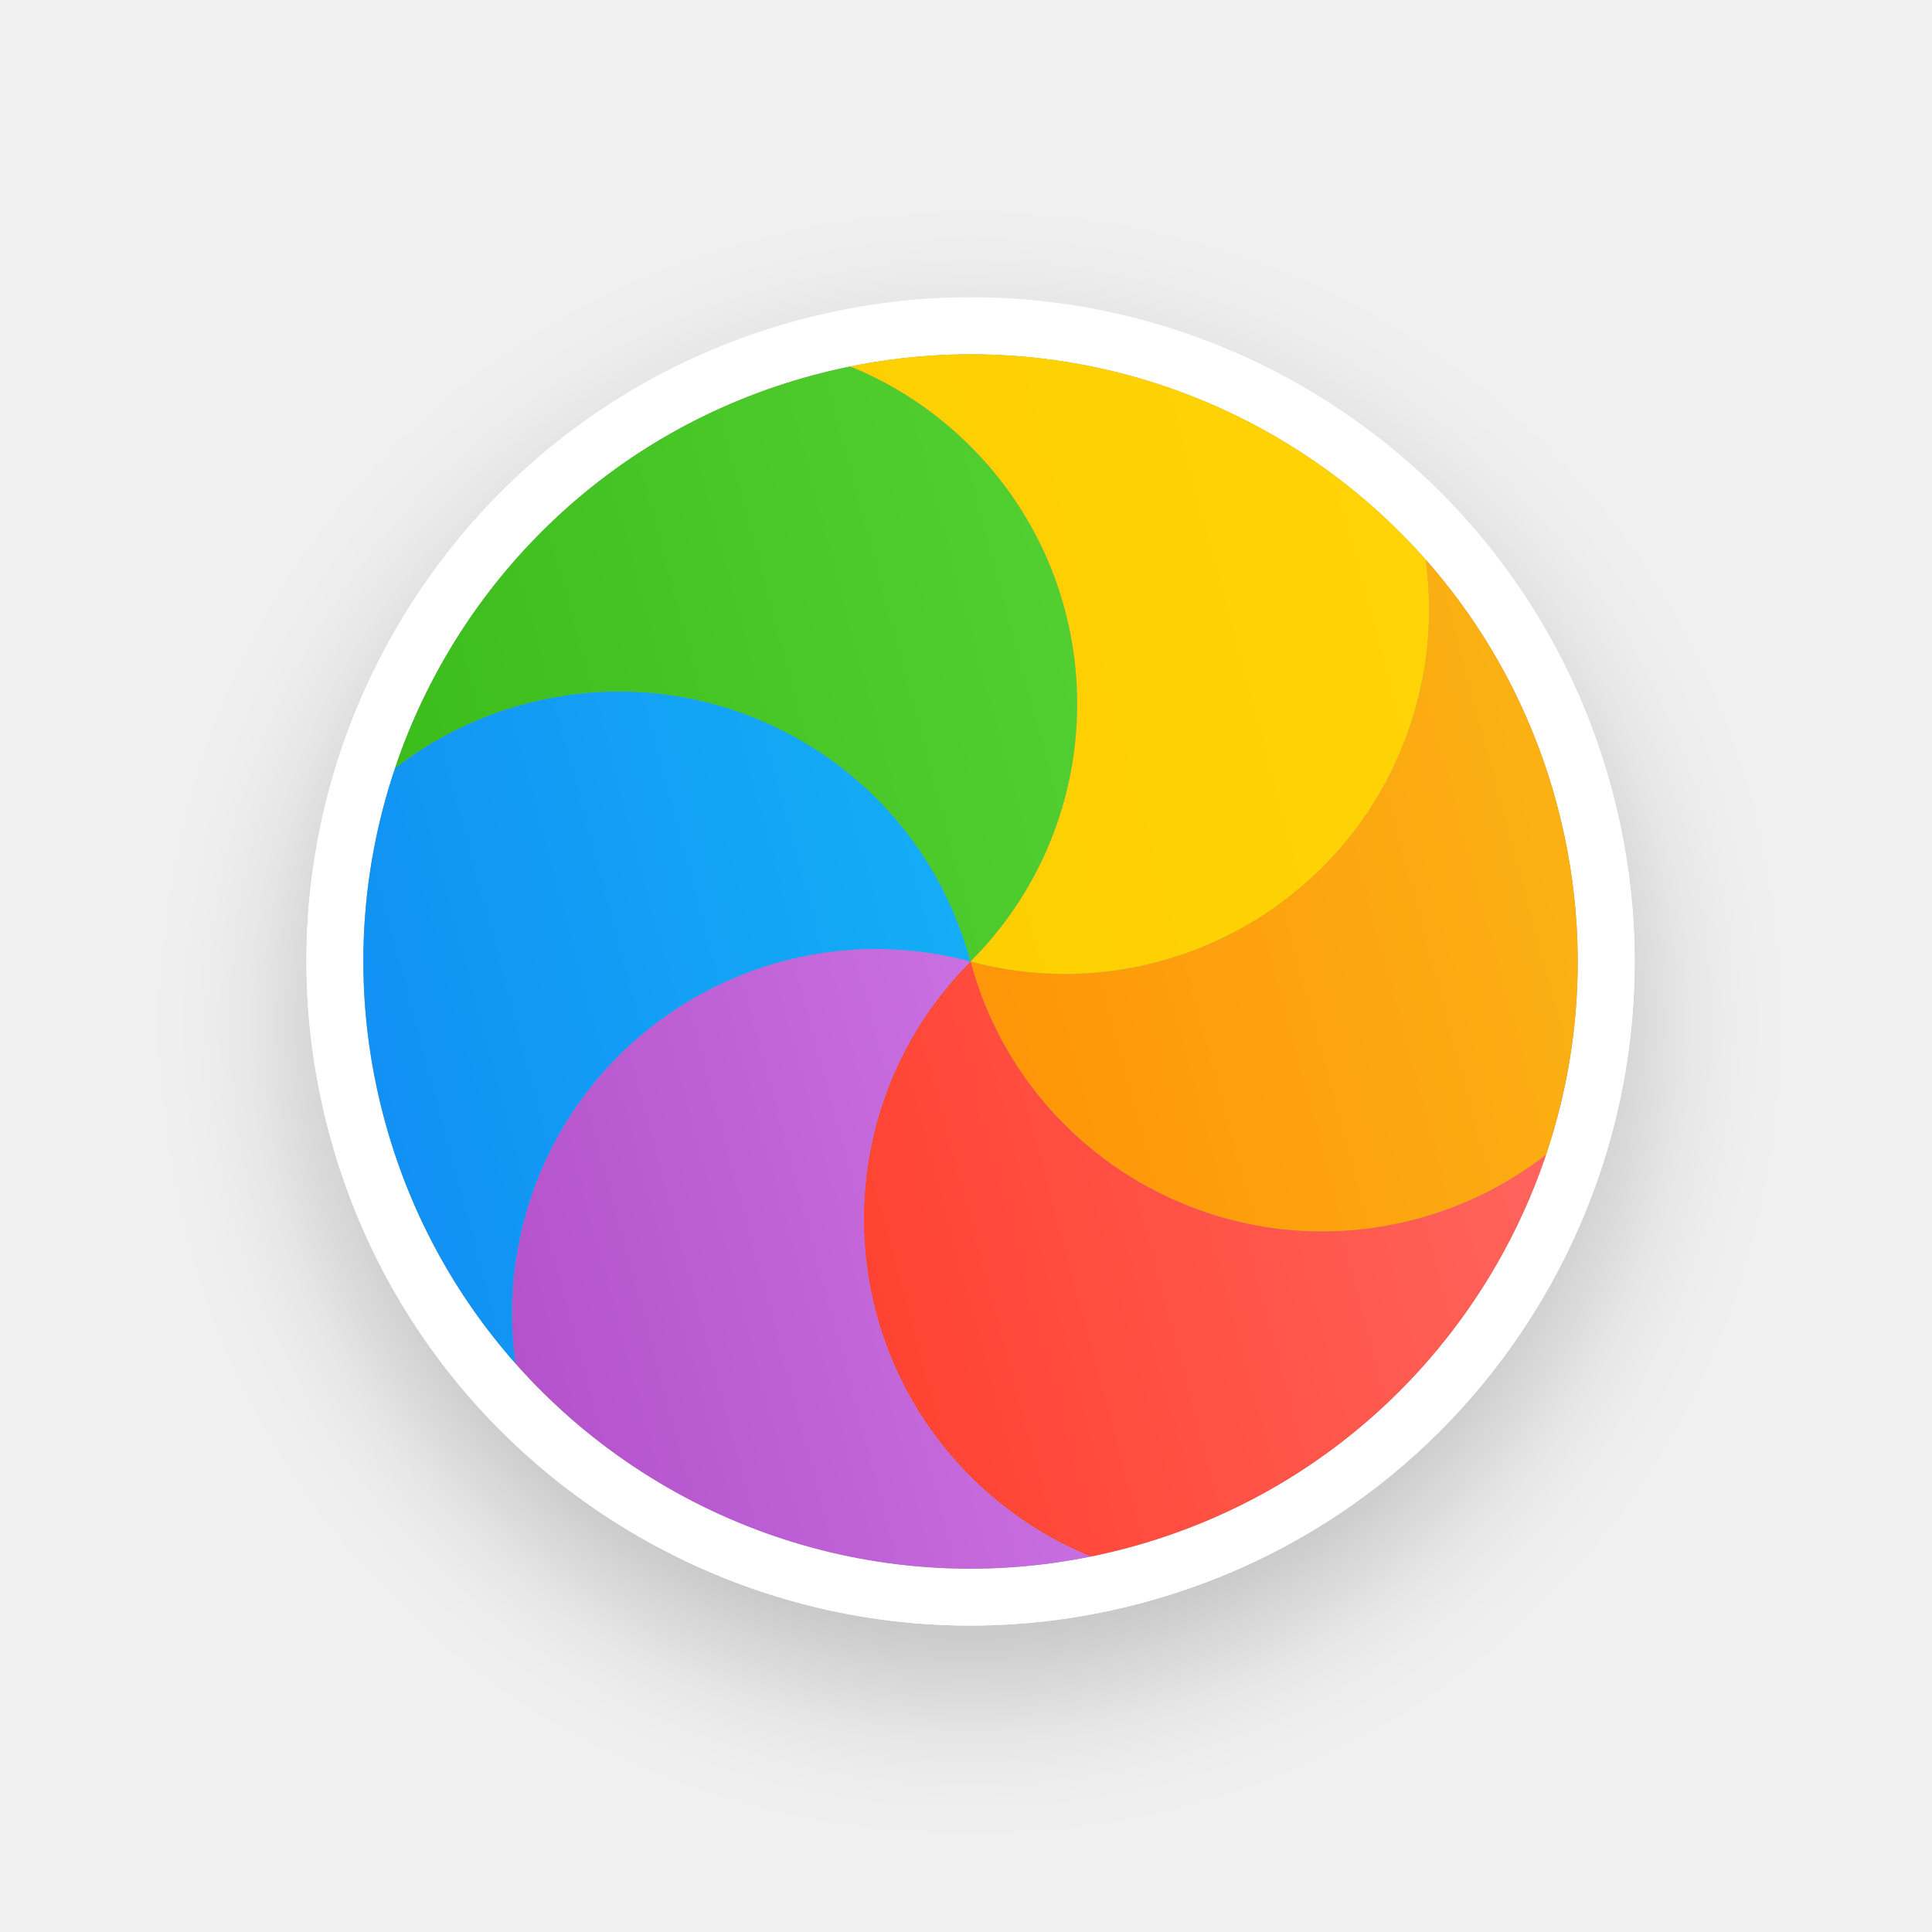
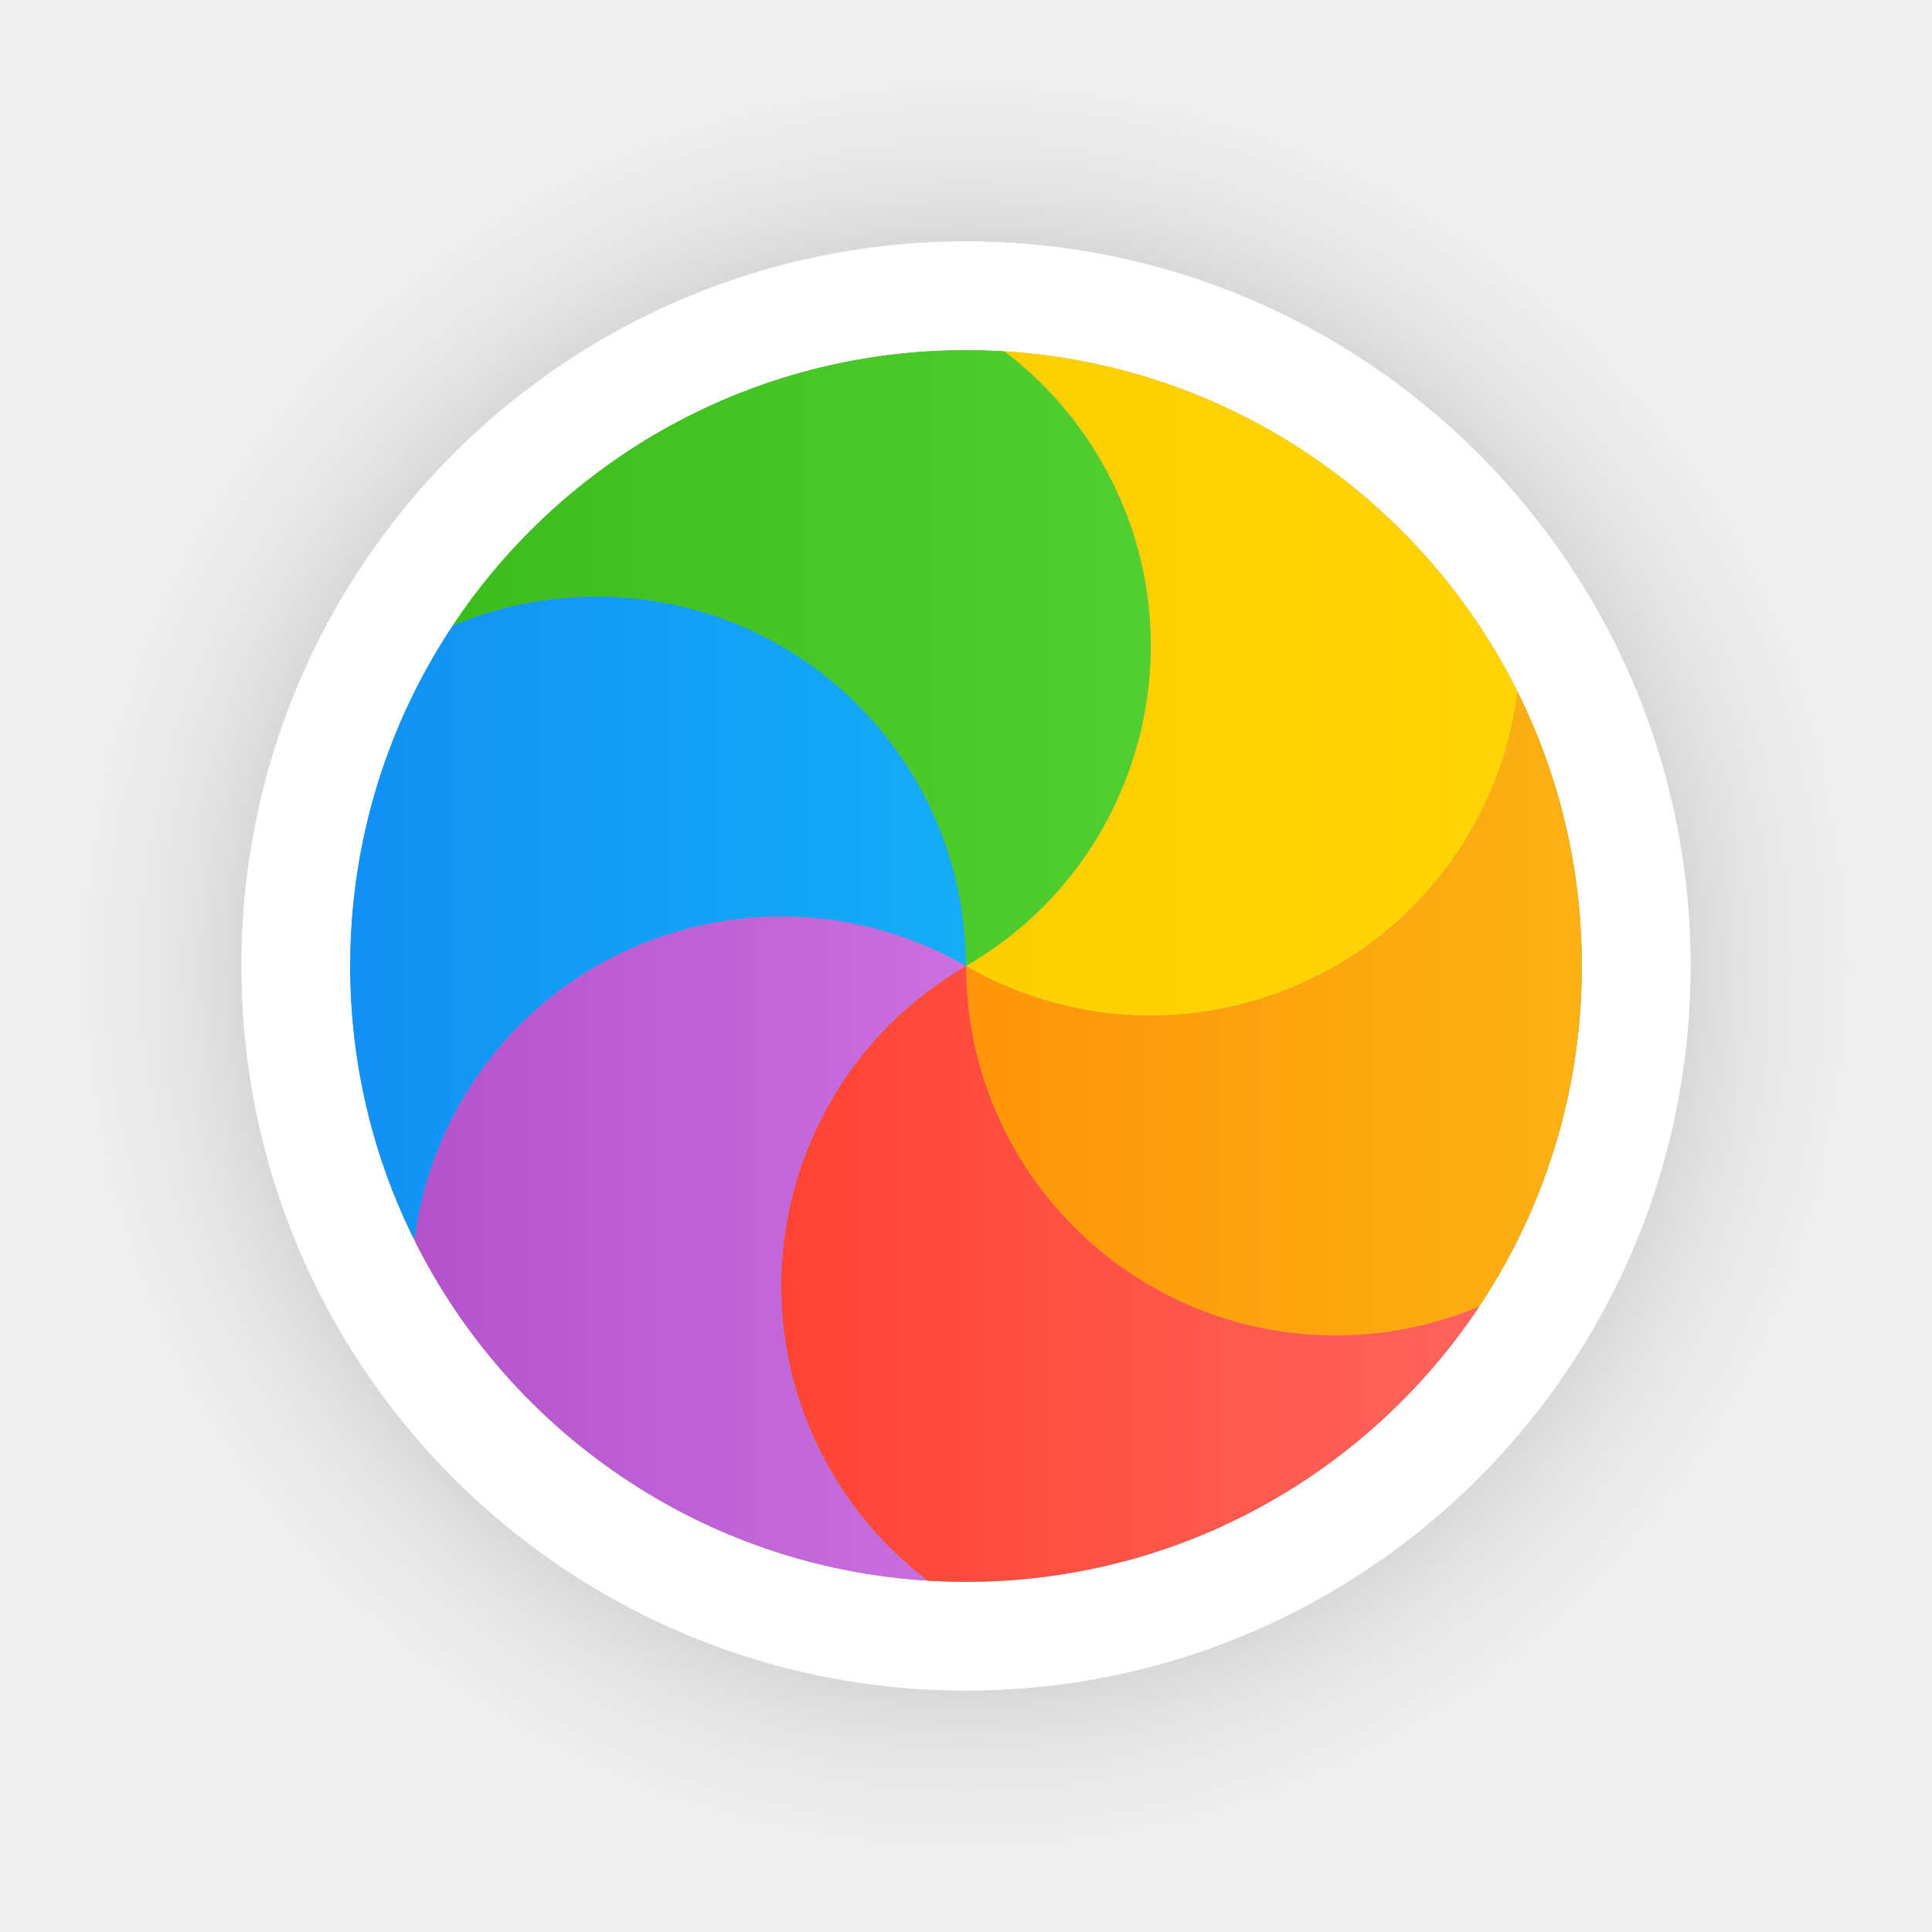
- <svg xmlns="http://www.w3.org/2000/svg" height="32" viewBox="0 0 32 32" width="32">
-   <filter id="a" color-interpolation-filters="sRGB" height="1.257" width="1.257" x="-.128" y="-.128">
-     <feGaussianBlur stdDeviation="1.177" />
+ <svg xmlns="http://www.w3.org/2000/svg" height="24" viewBox="0 0 24 24" width="24" version="1.1" id="svg2221">
+   <defs id="defs2225">
+     <filter style="color-interpolation-filters:sRGB" id="filter2849" x="-0.168" width="1.336" y="-0.168" height="1.336">
+       <feGaussianBlur stdDeviation="1.54" id="feGaussianBlur2851" />
+     </filter>
+   </defs>
+   <linearGradient id="a" gradientTransform="matrix(1.028313,0,0,0.9836115,-1.5249,0.32507)" gradientUnits="userSpaceOnUse" x1="17.871" x2="17.871" y1="7.669" y2="17.893">
+     <stop offset="0" stop-color="#fbb114" id="stop2152" />
+     <stop offset="1" stop-color="#ff9508" id="stop2154" />
+   </linearGradient>
+   <linearGradient id="b" gradientTransform="matrix(0.944652,0,0,1.070723,-1.5249,0.32507)" gradientUnits="userSpaceOnUse" x1="23.954" x2="23.954" y1="8.61" y2="19.256">
+     <stop offset="0" stop-color="#ff645d" id="stop2157" />
+     <stop offset="1" stop-color="#ff4332" id="stop2159" />
+   </linearGradient>
+   <linearGradient id="c" gradientTransform="matrix(1.103708,0,0,0.9164209,-1.5249,0.32507)" gradientUnits="userSpaceOnUse" x1="20.127" x2="20.127" y1="19.205" y2="29.033">
+     <stop offset="0" stop-color="#ca70e1" id="stop2162" />
+     <stop offset="1" stop-color="#b452cb" id="stop2164" />
+   </linearGradient>
+   <linearGradient id="d" gradientTransform="matrix(1.028313,0,0,0.9836116,-1.5249,0.32507)" gradientUnits="userSpaceOnUse" x1="16.36" x2="16.36" y1="17.893" y2="28.118">
+     <stop offset="0" stop-color="#14adf6" id="stop2167" />
+     <stop offset="1" stop-color="#1191f4" id="stop2169" />
+   </linearGradient>
+   <linearGradient id="e" gradientTransform="matrix(0.944652,0,0,1.070723,-1.5249,0.32507)" gradientUnits="userSpaceOnUse" x1="13.308" x2="13.308" y1="13.619" y2="24.265">
+     <stop offset="0" stop-color="#52cf30" id="stop2172" />
+     <stop offset="1" stop-color="#3bbd1c" id="stop2174" />
+   </linearGradient>
+   <linearGradient id="f" gradientTransform="matrix(1.103708,0,0,0.9164209,-1.5249,0.32507)" gradientUnits="userSpaceOnUse" x1="11.766" x2="11.766" y1="9.377" y2="19.205">
+     <stop offset="0" stop-color="#ffd305" id="stop2177" />
+     <stop offset="1" stop-color="#fdcf01" id="stop2179" />
+   </linearGradient>
+   <filter id="g" height="1.257" width="1.257" x="-0.128" y="-0.128" style="color-interpolation-filters:sRGB">
+     <feGaussianBlur stdDeviation="1.177" id="feGaussianBlur2182" />
  </filter>
-   <linearGradient id="b" gradientTransform="matrix(1.028313 0 0 .9836115 343.323 796.7172)" gradientUnits="userSpaceOnUse" x1="17.871" x2="17.871" y1="7.669" y2="17.893">
-     <stop offset="0" stop-color="#fbb114" />
-     <stop offset="1" stop-color="#ff9508" />
-   </linearGradient>
-   <linearGradient id="c" gradientTransform="matrix(.944652 0 0 1.070723 343.323 796.7172)" gradientUnits="userSpaceOnUse" x1="23.954" x2="23.954" y1="8.61" y2="19.256">
-     <stop offset="0" stop-color="#ff645d" />
-     <stop offset="1" stop-color="#ff4332" />
-   </linearGradient>
-   <linearGradient id="d" gradientTransform="matrix(1.103708 0 0 .9164209 343.323 796.7172)" gradientUnits="userSpaceOnUse" x1="20.127" x2="20.127" y1="19.205" y2="29.033">
-     <stop offset="0" stop-color="#ca70e1" />
-     <stop offset="1" stop-color="#b452cb" />
-   </linearGradient>
-   <linearGradient id="e" gradientTransform="matrix(1.028313 0 0 .9836116 343.323 796.7172)" gradientUnits="userSpaceOnUse" x1="16.36" x2="16.36" y1="17.893" y2="28.118">
-     <stop offset="0" stop-color="#14adf6" />
-     <stop offset="1" stop-color="#1191f4" />
-   </linearGradient>
-   <linearGradient id="f" gradientTransform="matrix(.944652 0 0 1.070723 343.323 796.7172)" gradientUnits="userSpaceOnUse" x1="13.308" x2="13.308" y1="13.619" y2="24.265">
-     <stop offset="0" stop-color="#52cf30" />
-     <stop offset="1" stop-color="#3bbd1c" />
-   </linearGradient>
-   <linearGradient id="g" gradientTransform="matrix(1.103708 0 0 .9164209 343.323 796.7172)" gradientUnits="userSpaceOnUse" x1="11.766" x2="11.766" y1="9.377" y2="19.205">
-     <stop offset="0" stop-color="#ffd305" />
-     <stop offset="1" stop-color="#fdcf01" />
-   </linearGradient>
-   <g transform="translate(0 -1020.362)">
-     <path d="m16.075 1026.3c-6.075 0-11 4.925-11 11s4.925 11 11 11 11-4.925 11-11-4.925-11-11-11z" filter="url(#a)" opacity=".2" />
-     <g fill-rule="evenodd" transform="matrix(.2587548 .9656861 -.9656861 .2587548 709.0592 477.0405)">
-       <g fill="#fff">
-         <circle cx="360.923" cy="814.317" r="11" />
-         <path d="m367.005 805.15c.333.789.518 1.656.518 2.567 0 3.645-2.955 6.6-6.6 6.6 1.823-3.157.741-7.193-2.416-9.016-.789-.456-1.633-.73-2.484-.835 1.475-.735 3.139-1.149 4.9-1.149 2.249 0 4.34.675 6.082 1.833z" />
-         <path d="m371.902 815.002c-.516.683-1.175 1.276-1.963 1.731-3.157 1.823-7.193.741-9.016-2.416 3.645 0 6.6-2.955 6.6-6.6 0-.91-.184-1.778-.518-2.567 2.964 1.971 4.918 5.341 4.918 9.167 0 .23-.007.459-.021.685z" />
-         <path d="m365.823 824.168c-.851-.106-1.695-.38-2.484-.835-3.157-1.823-4.238-5.859-2.416-9.016 1.823 3.157 5.859 4.238 9.016 2.416.788-.455 1.447-1.048 1.963-1.731-.247 4.022-2.656 7.46-6.079 9.166z" />
-         <path d="m354.841 823.484c-.333-.789-.518-1.656-.518-2.567 0-3.645 2.955-6.6 6.6-6.6-1.823 3.157-.741 7.193 2.416 9.016.789.456 1.633.73 2.484.835-1.475.735-3.139 1.149-4.9 1.149-2.249 0-4.34-.675-6.082-1.833z" />
-         <path d="m349.944 813.632c.516-.683 1.175-1.276 1.963-1.731 3.157-1.823 7.193-.741 9.016 2.416-3.645 0-6.6 2.955-6.6 6.6 0 .91.184 1.778.518 2.567-2.964-1.971-4.918-5.341-4.918-9.167 0-.23.007-.459.021-.685z" />
-         <path d="m356.023 804.466c.851.106 1.695.38 2.484.835 3.157 1.823 4.238 5.859 2.416 9.016-1.823-3.157-5.859-4.238-9.016-2.416-.788.455-1.447 1.048-1.963 1.731.247-4.022 2.656-7.46 6.079-9.166z" />
-       </g>
-       <circle cx="360.923" cy="814.317" fill="#959595" r="10.057" />
-       <path d="m366.484 805.936c.305.721.473 1.514.473 2.347 0 3.333-2.702 6.034-6.034 6.034 1.666-2.886.677-6.577-2.209-8.243-.722-.417-1.493-.667-2.271-.764 1.349-.672 2.87-1.05 4.48-1.05 2.056 0 3.968.617 5.561 1.676z" fill="url(#b)" />
-       <path d="m370.961 814.944c-.472.624-1.074 1.166-1.795 1.582-2.886 1.666-6.577.677-8.243-2.209 3.333 0 6.034-2.702 6.034-6.034 0-.832-.169-1.625-.473-2.347 2.71 1.802 4.496 4.883 4.496 8.381 0 .21-.007.419-.019.626z" fill="url(#c)" />
-       <path d="m365.403 823.324c-.778-.097-1.55-.347-2.271-.764-2.886-1.666-3.875-5.357-2.209-8.243 1.666 2.886 5.357 3.875 8.243 2.209.72-.416 1.323-.958 1.795-1.582-.226 3.678-2.428 6.821-5.558 8.38z" fill="url(#d)" />
-       <path d="m355.362 822.698c-.305-.721-.473-1.514-.473-2.347 0-3.333 2.702-6.034 6.034-6.034-1.666 2.886-.677 6.577 2.209 8.243.722.417 1.493.667 2.271.764-1.349.672-2.87 1.05-4.48 1.05-2.056 0-3.968-.617-5.561-1.676z" fill="url(#e)" />
-       <path d="m350.885 813.691c.472-.624 1.074-1.166 1.795-1.582 2.886-1.666 6.577-.677 8.243 2.209-3.333 0-6.034 2.702-6.034 6.034 0 .832.169 1.625.473 2.347-2.71-1.802-4.496-4.883-4.496-8.381 0-.21.007-.419.019-.626z" fill="url(#f)" />
-       <path d="m356.443 805.31c.778.097 1.55.347 2.271.764 2.886 1.666 3.875 5.357 2.209 8.243-1.666-2.886-5.357-3.875-8.243-2.209-.72.416-1.323.958-1.795 1.582.226-3.678 2.428-6.821 5.558-8.38z" fill="url(#g)" />
+   <g transform="matrix(0.8181815,0,0,0.8181815,-283.3005,-654.2592)" style="opacity:0.2;fill:#000000;fill-opacity:1;fill-rule:evenodd;filter:url(#filter2849)" id="g2839">
+     <circle id="circle2825" r="11" cy="814.317" cx="360.923" style="fill:#000000;fill-opacity:1" />
+     <path id="path2827" d="m 367.005,805.15 c 0.333,0.789 0.518,1.656 0.518,2.567 0,3.645 -2.955,6.6 -6.6,6.6 1.823,-3.157 0.741,-7.193 -2.416,-9.016 -0.789,-0.456 -1.633,-0.73 -2.484,-0.835 1.475,-0.735 3.139,-1.149 4.9,-1.149 2.249,0 4.34,0.675 6.082,1.833 z" style="fill:#000000;fill-opacity:1" />
+     <path id="path2829" d="m 371.902,815.002 c -0.516,0.683 -1.175,1.276 -1.963,1.731 -3.157,1.823 -7.193,0.741 -9.016,-2.416 3.645,0 6.6,-2.955 6.6,-6.6 0,-0.91 -0.184,-1.778 -0.518,-2.567 2.964,1.971 4.918,5.341 4.918,9.167 0,0.23 -0.007,0.459 -0.021,0.685 z" style="fill:#000000;fill-opacity:1" />
+     <path id="path2831" d="m 365.823,824.168 c -0.851,-0.106 -1.695,-0.38 -2.484,-0.835 -3.157,-1.823 -4.238,-5.859 -2.416,-9.016 1.823,3.157 5.859,4.238 9.016,2.416 0.788,-0.455 1.447,-1.048 1.963,-1.731 -0.247,4.022 -2.656,7.46 -6.079,9.166 z" style="fill:#000000;fill-opacity:1" />
+     <path id="path2833" d="m 354.841,823.484 c -0.333,-0.789 -0.518,-1.656 -0.518,-2.567 0,-3.645 2.955,-6.6 6.6,-6.6 -1.823,3.157 -0.741,7.193 2.416,9.016 0.789,0.456 1.633,0.73 2.484,0.835 -1.475,0.735 -3.139,1.149 -4.9,1.149 -2.249,0 -4.34,-0.675 -6.082,-1.833 z" style="fill:#000000;fill-opacity:1" />
+     <path id="path2835" d="m 349.944,813.632 c 0.516,-0.683 1.175,-1.276 1.963,-1.731 3.157,-1.823 7.193,-0.741 9.016,2.416 -3.645,0 -6.6,2.955 -6.6,6.6 0,0.91 0.184,1.778 0.518,2.567 -2.964,-1.971 -4.918,-5.341 -4.918,-9.167 0,-0.23 0.007,-0.459 0.021,-0.685 z" style="fill:#000000;fill-opacity:1" />
+     <path id="path2837" d="m 356.023,804.466 c 0.851,0.106 1.695,0.38 2.484,0.835 3.157,1.823 4.238,5.859 2.416,9.016 -1.823,-3.157 -5.859,-4.238 -9.016,-2.416 -0.788,0.455 -1.447,1.048 -1.963,1.731 0.247,-4.022 2.656,-7.46 6.079,-9.166 z" style="fill:#000000;fill-opacity:1" />
+   </g>
+   <g id="g2201" style="fill:#ffffff;fill-rule:evenodd" transform="matrix(0.8181815,0,0,0.8181815,-283.3005,-654.2592)">
+     <circle cx="360.923" cy="814.317" r="11" id="circle2187" />
+     <path d="m 367.005,805.15 c 0.333,0.789 0.518,1.656 0.518,2.567 0,3.645 -2.955,6.6 -6.6,6.6 1.823,-3.157 0.741,-7.193 -2.416,-9.016 -0.789,-0.456 -1.633,-0.73 -2.484,-0.835 1.475,-0.735 3.139,-1.149 4.9,-1.149 2.249,0 4.34,0.675 6.082,1.833 z" id="path2189" />
+     <path d="m 371.902,815.002 c -0.516,0.683 -1.175,1.276 -1.963,1.731 -3.157,1.823 -7.193,0.741 -9.016,-2.416 3.645,0 6.6,-2.955 6.6,-6.6 0,-0.91 -0.184,-1.778 -0.518,-2.567 2.964,1.971 4.918,5.341 4.918,9.167 0,0.23 -0.007,0.459 -0.021,0.685 z" id="path2191" />
+     <path d="m 365.823,824.168 c -0.851,-0.106 -1.695,-0.38 -2.484,-0.835 -3.157,-1.823 -4.238,-5.859 -2.416,-9.016 1.823,3.157 5.859,4.238 9.016,2.416 0.788,-0.455 1.447,-1.048 1.963,-1.731 -0.247,4.022 -2.656,7.46 -6.079,9.166 z" id="path2193" />
+     <path d="m 354.841,823.484 c -0.333,-0.789 -0.518,-1.656 -0.518,-2.567 0,-3.645 2.955,-6.6 6.6,-6.6 -1.823,3.157 -0.741,7.193 2.416,9.016 0.789,0.456 1.633,0.73 2.484,0.835 -1.475,0.735 -3.139,1.149 -4.9,1.149 -2.249,0 -4.34,-0.675 -6.082,-1.833 z" id="path2195" />
+     <path d="m 349.944,813.632 c 0.516,-0.683 1.175,-1.276 1.963,-1.731 3.157,-1.823 7.193,-0.741 9.016,2.416 -3.645,0 -6.6,2.955 -6.6,6.6 0,0.91 0.184,1.778 0.518,2.567 -2.964,-1.971 -4.918,-5.341 -4.918,-9.167 0,-0.23 0.007,-0.459 0.021,-0.685 z" id="path2197" />
+     <path d="m 356.023,804.466 c 0.851,0.106 1.695,0.38 2.484,0.835 3.157,1.823 4.238,5.859 2.416,9.016 -1.823,-3.157 -5.859,-4.238 -9.016,-2.416 -0.788,0.455 -1.447,1.048 -1.963,1.731 0.247,-4.022 2.656,-7.46 6.079,-9.166 z" id="path2199" />
+   </g>
+   <g id="g2823" transform="matrix(0,1.8,-1.8,0,40.31798,-13.68231)">
+     <circle style="fill:#959595;fill-rule:evenodd;stroke-width:0.423" id="circle2203" r="4.25" cy="15.732" cx="14.268" />
+     <g transform="matrix(0.4225851,0,0,0.4225851,7.474854,8.157344)" id="g2813">
+       <path d="m 21.636,9.544 c 0.305,0.721 0.473,1.514 0.473,2.347 0,3.333 -2.702,6.034 -6.034,6.034 1.666,-2.886 0.677,-6.577 -2.209,-8.243 -0.722,-0.417 -1.493,-0.667 -2.271,-0.764 1.349,-0.672 2.87,-1.05 4.48,-1.05 2.056,0 3.968,0.617 5.561,1.676 z" id="path2205" style="fill:url(#a);fill-rule:evenodd" />
+       <path d="m 26.113,18.551 c -0.472,0.624 -1.074,1.166 -1.795,1.582 -2.886,1.666 -6.577,0.677 -8.243,-2.209 3.333,0 6.034,-2.702 6.034,-6.034 0,-0.832 -0.169,-1.625 -0.473,-2.347 2.71,1.802 4.496,4.883 4.496,8.381 0,0.21 -0.007,0.419 -0.019,0.626 z" id="path2207" style="fill:url(#b);fill-rule:evenodd" />
+       <path d="m 20.555,26.932 c -0.778,-0.097 -1.55,-0.347 -2.271,-0.764 -2.886,-1.666 -3.875,-5.357 -2.209,-8.243 1.666,2.886 5.357,3.875 8.243,2.209 0.72,-0.416 1.323,-0.958 1.795,-1.582 -0.226,3.678 -2.428,6.821 -5.558,8.38 z" id="path2209" style="fill:url(#c);fill-rule:evenodd" />
+       <path d="m 10.514,26.306 c -0.305,-0.721 -0.473,-1.514 -0.473,-2.347 0,-3.333 2.702,-6.034 6.034,-6.034 -1.666,2.886 -0.677,6.577 2.209,8.243 0.722,0.417 1.493,0.667 2.271,0.764 -1.349,0.672 -2.87,1.05 -4.48,1.05 -2.056,0 -3.968,-0.617 -5.561,-1.676 z" id="path2211" style="fill:url(#d);fill-rule:evenodd" />
+       <path d="m 6.037,17.299 c 0.472,-0.624 1.074,-1.166 1.795,-1.582 2.886,-1.666 6.577,-0.677 8.243,2.209 -3.333,0 -6.034,2.702 -6.034,6.034 0,0.832 0.169,1.625 0.473,2.347 -2.71,-1.802 -4.496,-4.883 -4.496,-8.381 0,-0.21 0.007,-0.419 0.019,-0.626 z" id="path2213" style="fill:url(#e);fill-rule:evenodd" />
+       <path d="m 11.595,8.918 c 0.778,0.097 1.55,0.347 2.271,0.764 2.886,1.666 3.875,5.357 2.209,8.243 -1.666,-2.886 -5.357,-3.875 -8.243,-2.209 -0.72,0.416 -1.323,0.958 -1.795,1.582 0.226,-3.678 2.428,-6.821 5.558,-8.38 z" id="path2215" style="fill:url(#f);fill-rule:evenodd" />
    </g>
  </g>
</svg>
